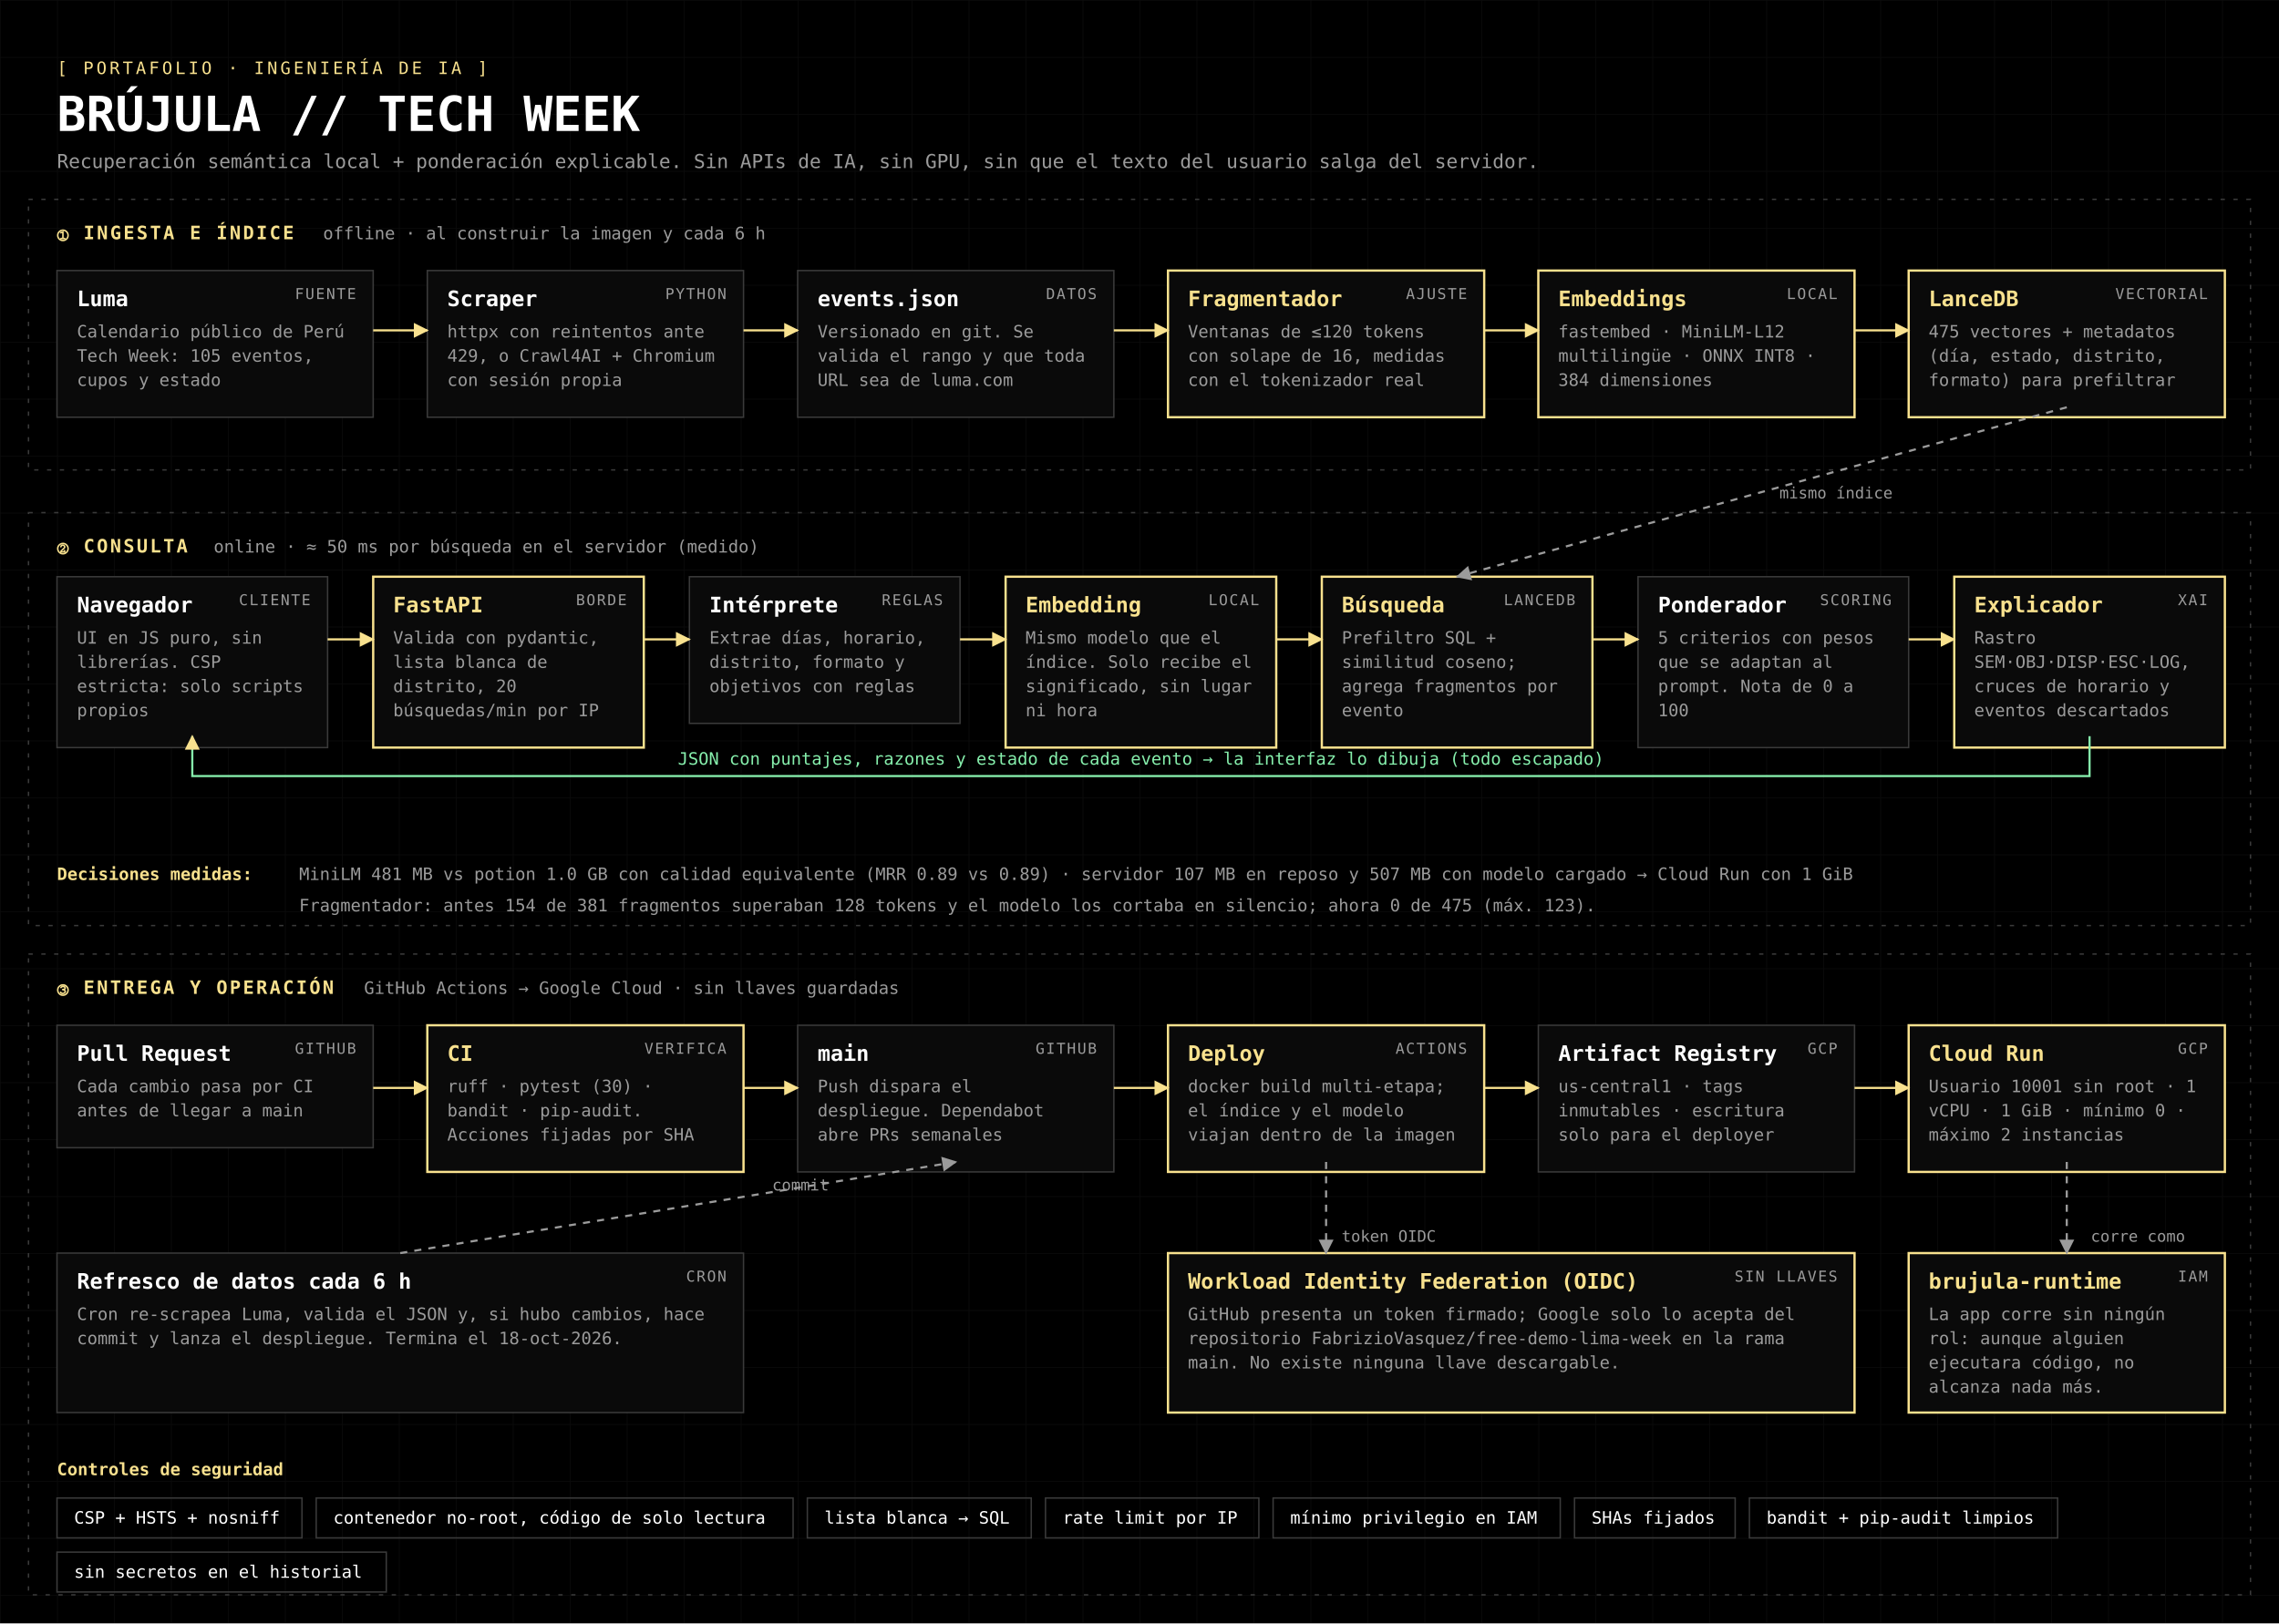
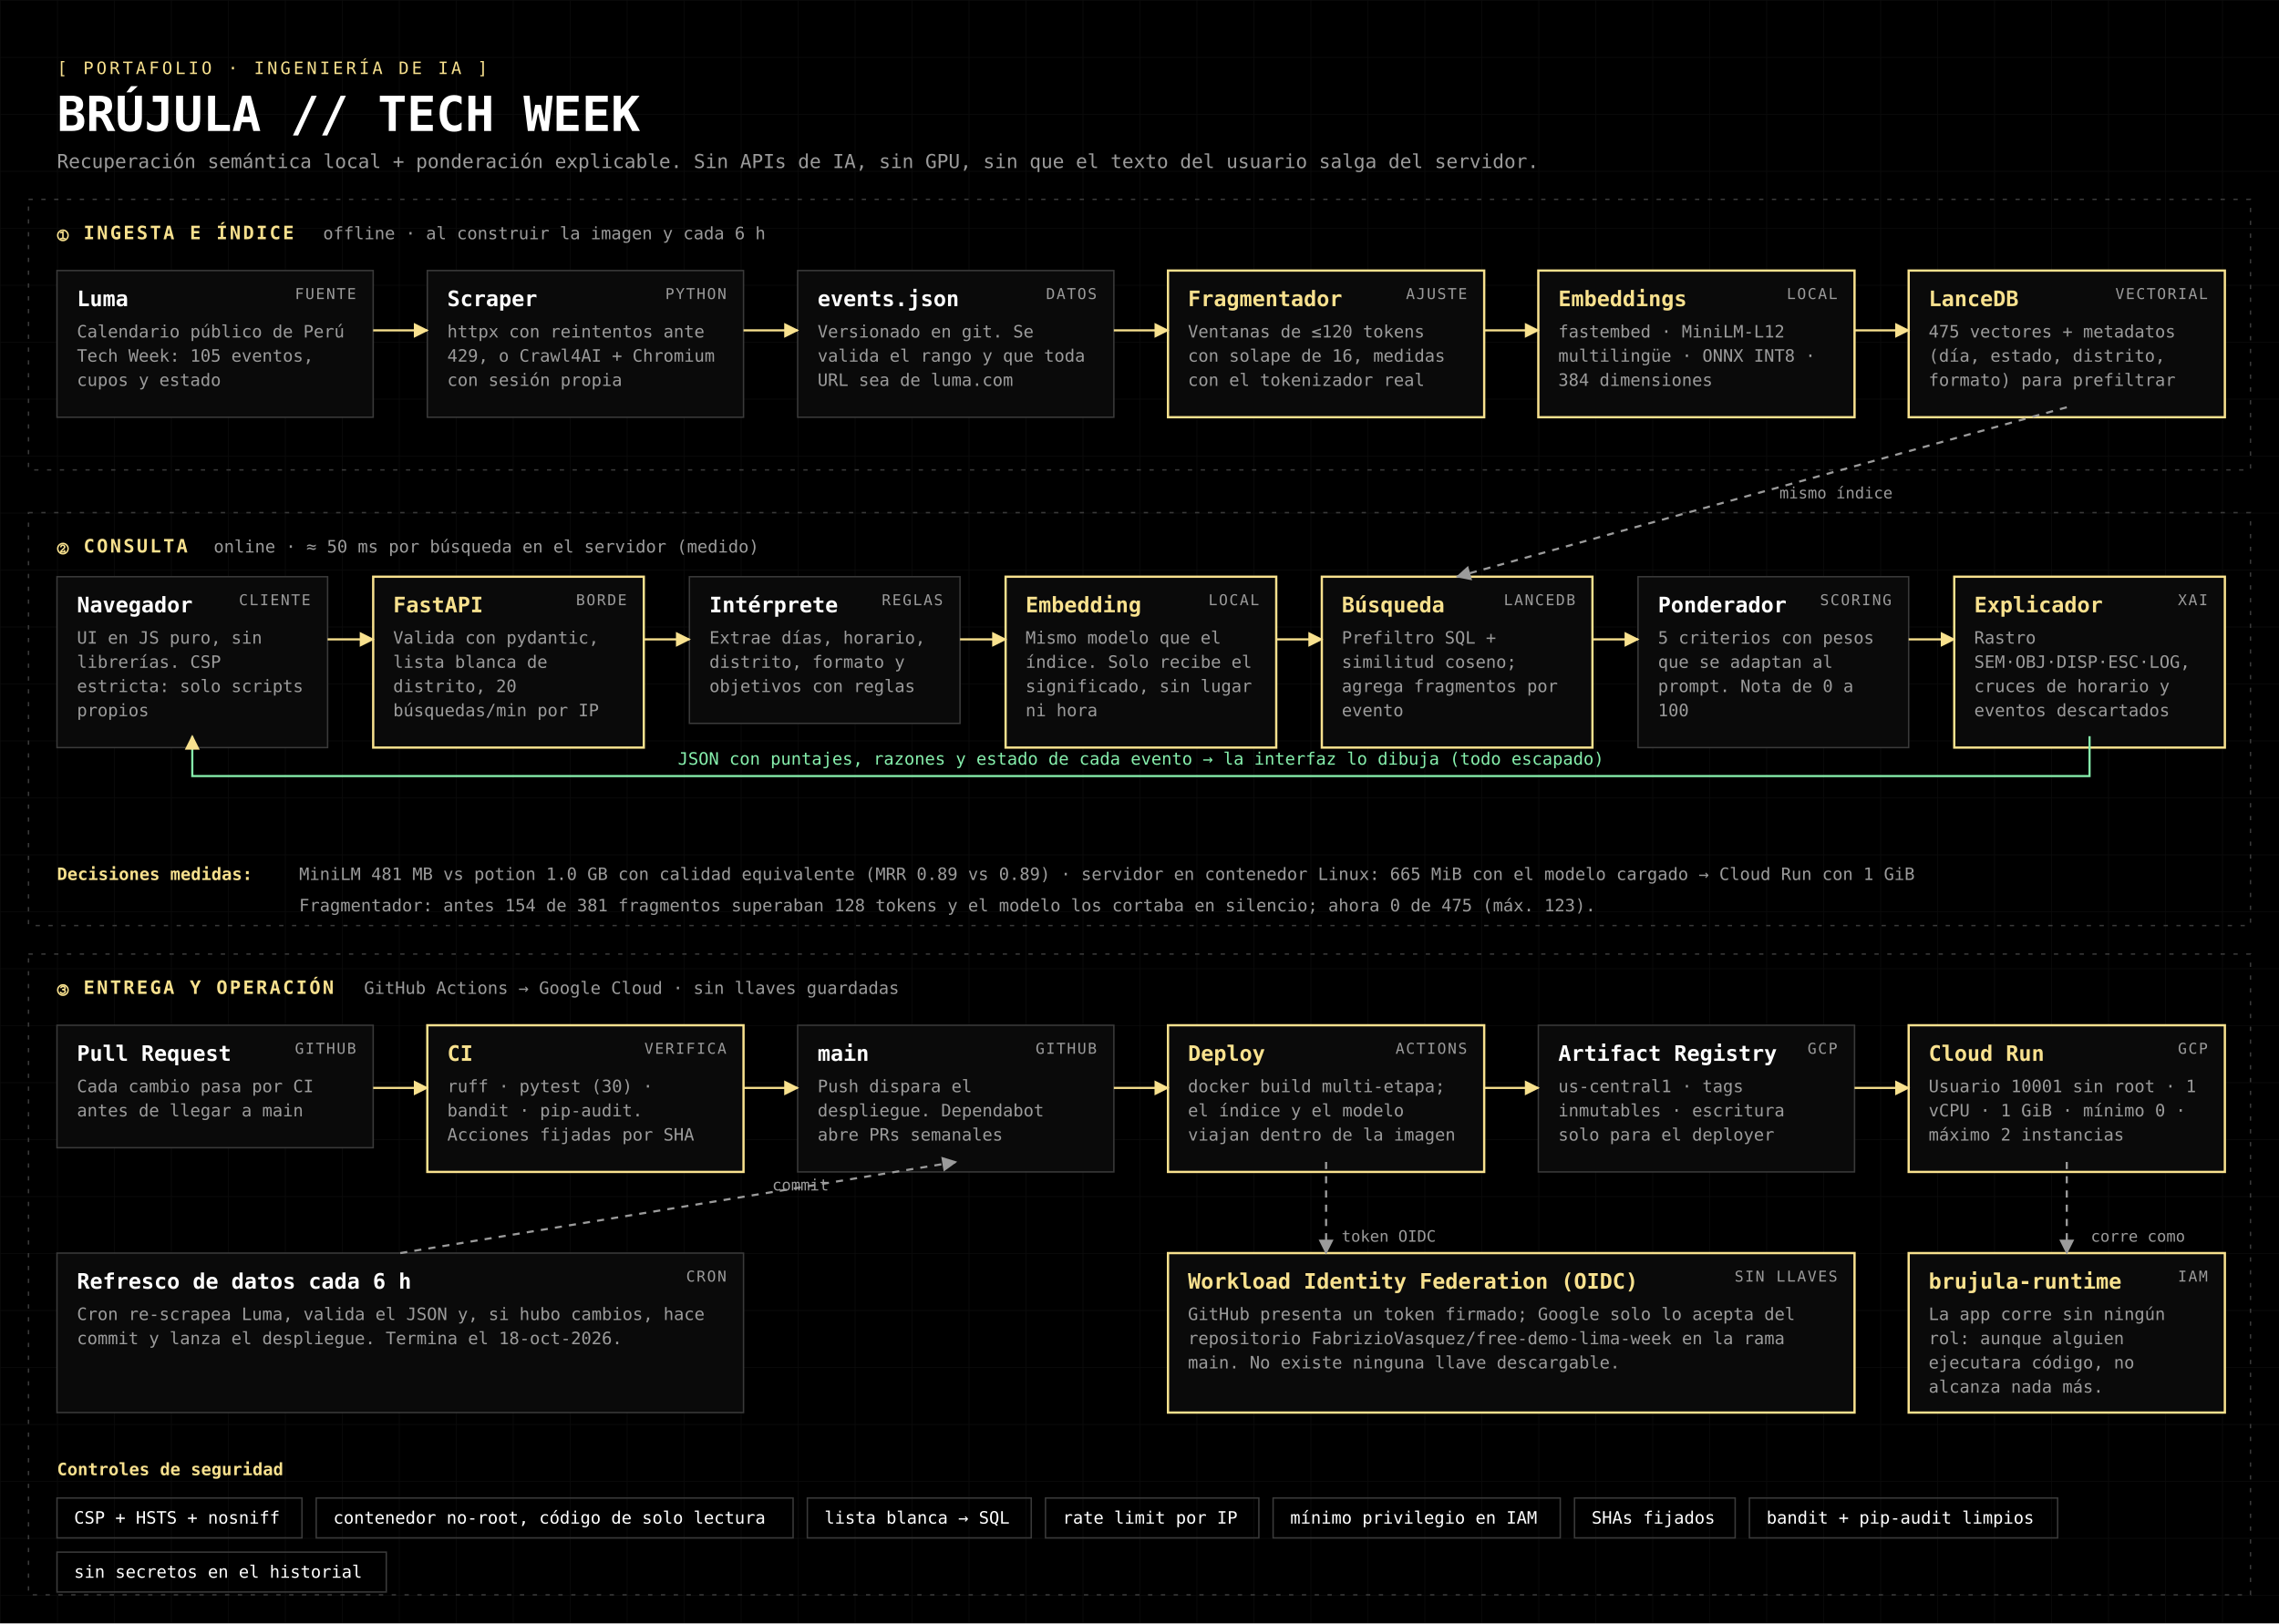
<svg xmlns="http://www.w3.org/2000/svg" viewBox="0 0 1600 1140" width="1600" height="1140" font-family="JetBrains Mono, ui-monospace, Menlo, Consolas, monospace" role="img" aria-label="Arquitectura de Brújula Tech Week">
  <defs>
    <pattern id="grid" width="40" height="40" patternUnits="userSpaceOnUse">
      <path d="M40 0H0V40" fill="none" stroke="#ffffff" stroke-opacity="0.045" />
    </pattern>
    <marker id="a" viewBox="0 0 10 10" refX="9" refY="5" markerWidth="7" markerHeight="7" orient="auto">
      <path d="M0 0L10 5L0 10z" fill="#F8E18E" />
    </marker>
    <marker id="ad" viewBox="0 0 10 10" refX="9" refY="5" markerWidth="7" markerHeight="7" orient="auto">
      <path d="M0 0L10 5L0 10z" fill="#9b9b9b" />
    </marker>
  </defs>
  <rect width="1600" height="1140" fill="#000" />
  <rect width="1600" height="1140" fill="url(#grid)" />
  <text x="40" y="52" font-size="12" fill="#F8E18E" font-weight="400" text-anchor="start" letter-spacing="2">[ PORTAFOLIO · INGENIERÍA DE IA ]</text>
  <text x="40" y="92" font-size="34" fill="#ffffff" font-weight="800" text-anchor="start" letter-spacing="0">BRÚJULA // TECH WEEK</text>
  <text x="40" y="118" font-size="13.5" fill="#9b9b9b" font-weight="400" text-anchor="start" letter-spacing="0">Recuperación semántica local + ponderación explicable. Sin APIs de IA, sin GPU, sin que el texto del usuario salga del servidor.</text>
  <rect x="20" y="140" width="1560" height="190" fill="none" stroke="#3a3a3a" stroke-dasharray="3 6" />
  <text x="40" y="168" font-size="13" fill="#F8E18E" font-weight="700" text-anchor="start" letter-spacing="1.5">① INGESTA E ÍNDICE</text>
  <text x="226.8" y="168" font-size="12" fill="#9b9b9b" font-weight="400" text-anchor="start" letter-spacing="0">offline · al construir la imagen y cada 6 h</text>
  <rect x="40" y="190" width="222" height="103" fill="#0a0a0a" stroke="#3a3a3a" stroke-width="1" />
  <text x="250" y="210" font-size="10.5" fill="#9b9b9b" font-weight="400" text-anchor="end" letter-spacing="1">FUENTE</text>
  <text x="54" y="215" font-size="15" fill="#ffffff" font-weight="700" text-anchor="start" letter-spacing="0">Luma</text>
  <text x="54" y="237" font-size="12" fill="#9b9b9b" font-weight="400" text-anchor="start" letter-spacing="0">Calendario público de Perú</text>
  <text x="54" y="254" font-size="12" fill="#9b9b9b" font-weight="400" text-anchor="start" letter-spacing="0">Tech Week: 105 eventos,</text>
  <text x="54" y="271" font-size="12" fill="#9b9b9b" font-weight="400" text-anchor="start" letter-spacing="0">cupos y estado</text>
  <rect x="300" y="190" width="222" height="103" fill="#0a0a0a" stroke="#3a3a3a" stroke-width="1" />
  <text x="510" y="210" font-size="10.5" fill="#9b9b9b" font-weight="400" text-anchor="end" letter-spacing="1">PYTHON</text>
  <text x="314" y="215" font-size="15" fill="#ffffff" font-weight="700" text-anchor="start" letter-spacing="0">Scraper</text>
  <text x="314" y="237" font-size="12" fill="#9b9b9b" font-weight="400" text-anchor="start" letter-spacing="0">httpx con reintentos ante</text>
  <text x="314" y="254" font-size="12" fill="#9b9b9b" font-weight="400" text-anchor="start" letter-spacing="0">429, o Crawl4AI + Chromium</text>
  <text x="314" y="271" font-size="12" fill="#9b9b9b" font-weight="400" text-anchor="start" letter-spacing="0">con sesión propia</text>
  <rect x="560" y="190" width="222" height="103" fill="#0a0a0a" stroke="#3a3a3a" stroke-width="1" />
  <text x="770" y="210" font-size="10.5" fill="#9b9b9b" font-weight="400" text-anchor="end" letter-spacing="1">DATOS</text>
  <text x="574" y="215" font-size="15" fill="#ffffff" font-weight="700" text-anchor="start" letter-spacing="0">events.json</text>
  <text x="574" y="237" font-size="12" fill="#9b9b9b" font-weight="400" text-anchor="start" letter-spacing="0">Versionado en git. Se</text>
  <text x="574" y="254" font-size="12" fill="#9b9b9b" font-weight="400" text-anchor="start" letter-spacing="0">valida el rango y que toda</text>
  <text x="574" y="271" font-size="12" fill="#9b9b9b" font-weight="400" text-anchor="start" letter-spacing="0">URL sea de luma.com</text>
  <rect x="820" y="190" width="222" height="103" fill="#0a0a0a" stroke="#F8E18E" stroke-width="1.6" />
  <text x="1030" y="210" font-size="10.5" fill="#9b9b9b" font-weight="400" text-anchor="end" letter-spacing="1">AJUSTE</text>
  <text x="834" y="215" font-size="15" fill="#F8E18E" font-weight="700" text-anchor="start" letter-spacing="0">Fragmentador</text>
  <text x="834" y="237" font-size="12" fill="#9b9b9b" font-weight="400" text-anchor="start" letter-spacing="0">Ventanas de ≤120 tokens</text>
  <text x="834" y="254" font-size="12" fill="#9b9b9b" font-weight="400" text-anchor="start" letter-spacing="0">con solape de 16, medidas</text>
  <text x="834" y="271" font-size="12" fill="#9b9b9b" font-weight="400" text-anchor="start" letter-spacing="0">con el tokenizador real</text>
  <rect x="1080" y="190" width="222" height="103" fill="#0a0a0a" stroke="#F8E18E" stroke-width="1.6" />
  <text x="1290" y="210" font-size="10.5" fill="#9b9b9b" font-weight="400" text-anchor="end" letter-spacing="1">LOCAL</text>
  <text x="1094" y="215" font-size="15" fill="#F8E18E" font-weight="700" text-anchor="start" letter-spacing="0">Embeddings</text>
  <text x="1094" y="237" font-size="12" fill="#9b9b9b" font-weight="400" text-anchor="start" letter-spacing="0">fastembed · MiniLM-L12</text>
  <text x="1094" y="254" font-size="12" fill="#9b9b9b" font-weight="400" text-anchor="start" letter-spacing="0">multilingüe · ONNX INT8 ·</text>
  <text x="1094" y="271" font-size="12" fill="#9b9b9b" font-weight="400" text-anchor="start" letter-spacing="0">384 dimensiones</text>
  <rect x="1340" y="190" width="222" height="103" fill="#0a0a0a" stroke="#F8E18E" stroke-width="1.6" />
  <text x="1550" y="210" font-size="10.5" fill="#9b9b9b" font-weight="400" text-anchor="end" letter-spacing="1">VECTORIAL</text>
  <text x="1354" y="215" font-size="15" fill="#F8E18E" font-weight="700" text-anchor="start" letter-spacing="0">LanceDB</text>
  <text x="1354" y="237" font-size="12" fill="#9b9b9b" font-weight="400" text-anchor="start" letter-spacing="0">475 vectores + metadatos</text>
  <text x="1354" y="254" font-size="12" fill="#9b9b9b" font-weight="400" text-anchor="start" letter-spacing="0">(día, estado, distrito,</text>
  <text x="1354" y="271" font-size="12" fill="#9b9b9b" font-weight="400" text-anchor="start" letter-spacing="0">formato) para prefiltrar</text>
  <line x1="262" y1="232" x2="300" y2="232" stroke="#F8E18E" stroke-width="1.5" marker-end="url(#a)" />
  <line x1="522" y1="232" x2="560" y2="232" stroke="#F8E18E" stroke-width="1.5" marker-end="url(#a)" />
  <line x1="782" y1="232" x2="820" y2="232" stroke="#F8E18E" stroke-width="1.5" marker-end="url(#a)" />
  <line x1="1042" y1="232" x2="1080" y2="232" stroke="#F8E18E" stroke-width="1.5" marker-end="url(#a)" />
  <line x1="1302" y1="232" x2="1340" y2="232" stroke="#F8E18E" stroke-width="1.5" marker-end="url(#a)" />
  <rect x="20" y="360" width="1560" height="290" fill="none" stroke="#3a3a3a" stroke-dasharray="3 6" />
  <text x="40" y="388" font-size="13" fill="#F8E18E" font-weight="700" text-anchor="start" letter-spacing="1.5">② CONSULTA</text>
  <text x="150.0" y="388" font-size="12" fill="#9b9b9b" font-weight="400" text-anchor="start" letter-spacing="0">online · ≈ 50 ms por búsqueda en el servidor (medido)</text>
  <rect x="40" y="405" width="190" height="120" fill="#0a0a0a" stroke="#3a3a3a" stroke-width="1" />
  <text x="218" y="425" font-size="10.5" fill="#9b9b9b" font-weight="400" text-anchor="end" letter-spacing="1">CLIENTE</text>
  <text x="54" y="430" font-size="15" fill="#ffffff" font-weight="700" text-anchor="start" letter-spacing="0">Navegador</text>
  <text x="54" y="452" font-size="12" fill="#9b9b9b" font-weight="400" text-anchor="start" letter-spacing="0">UI en JS puro, sin</text>
  <text x="54" y="469" font-size="12" fill="#9b9b9b" font-weight="400" text-anchor="start" letter-spacing="0">librerías. CSP</text>
  <text x="54" y="486" font-size="12" fill="#9b9b9b" font-weight="400" text-anchor="start" letter-spacing="0">estricta: solo scripts</text>
  <text x="54" y="503" font-size="12" fill="#9b9b9b" font-weight="400" text-anchor="start" letter-spacing="0">propios</text>
  <rect x="262" y="405" width="190" height="120" fill="#0a0a0a" stroke="#F8E18E" stroke-width="1.6" />
  <text x="440" y="425" font-size="10.5" fill="#9b9b9b" font-weight="400" text-anchor="end" letter-spacing="1">BORDE</text>
  <text x="276" y="430" font-size="15" fill="#F8E18E" font-weight="700" text-anchor="start" letter-spacing="0">FastAPI</text>
  <text x="276" y="452" font-size="12" fill="#9b9b9b" font-weight="400" text-anchor="start" letter-spacing="0">Valida con pydantic,</text>
  <text x="276" y="469" font-size="12" fill="#9b9b9b" font-weight="400" text-anchor="start" letter-spacing="0">lista blanca de</text>
  <text x="276" y="486" font-size="12" fill="#9b9b9b" font-weight="400" text-anchor="start" letter-spacing="0">distrito, 20</text>
  <text x="276" y="503" font-size="12" fill="#9b9b9b" font-weight="400" text-anchor="start" letter-spacing="0">búsquedas/min por IP</text>
  <rect x="484" y="405" width="190" height="103" fill="#0a0a0a" stroke="#3a3a3a" stroke-width="1" />
  <text x="662" y="425" font-size="10.5" fill="#9b9b9b" font-weight="400" text-anchor="end" letter-spacing="1">REGLAS</text>
  <text x="498" y="430" font-size="15" fill="#ffffff" font-weight="700" text-anchor="start" letter-spacing="0">Intérprete</text>
  <text x="498" y="452" font-size="12" fill="#9b9b9b" font-weight="400" text-anchor="start" letter-spacing="0">Extrae días, horario,</text>
  <text x="498" y="469" font-size="12" fill="#9b9b9b" font-weight="400" text-anchor="start" letter-spacing="0">distrito, formato y</text>
  <text x="498" y="486" font-size="12" fill="#9b9b9b" font-weight="400" text-anchor="start" letter-spacing="0">objetivos con reglas</text>
  <rect x="706" y="405" width="190" height="120" fill="#0a0a0a" stroke="#F8E18E" stroke-width="1.6" />
  <text x="884" y="425" font-size="10.5" fill="#9b9b9b" font-weight="400" text-anchor="end" letter-spacing="1">LOCAL</text>
  <text x="720" y="430" font-size="15" fill="#F8E18E" font-weight="700" text-anchor="start" letter-spacing="0">Embedding</text>
  <text x="720" y="452" font-size="12" fill="#9b9b9b" font-weight="400" text-anchor="start" letter-spacing="0">Mismo modelo que el</text>
  <text x="720" y="469" font-size="12" fill="#9b9b9b" font-weight="400" text-anchor="start" letter-spacing="0">índice. Solo recibe el</text>
  <text x="720" y="486" font-size="12" fill="#9b9b9b" font-weight="400" text-anchor="start" letter-spacing="0">significado, sin lugar</text>
  <text x="720" y="503" font-size="12" fill="#9b9b9b" font-weight="400" text-anchor="start" letter-spacing="0">ni hora</text>
  <rect x="928" y="405" width="190" height="120" fill="#0a0a0a" stroke="#F8E18E" stroke-width="1.6" />
  <text x="1106" y="425" font-size="10.5" fill="#9b9b9b" font-weight="400" text-anchor="end" letter-spacing="1">LANCEDB</text>
  <text x="942" y="430" font-size="15" fill="#F8E18E" font-weight="700" text-anchor="start" letter-spacing="0">Búsqueda</text>
  <text x="942" y="452" font-size="12" fill="#9b9b9b" font-weight="400" text-anchor="start" letter-spacing="0">Prefiltro SQL +</text>
  <text x="942" y="469" font-size="12" fill="#9b9b9b" font-weight="400" text-anchor="start" letter-spacing="0">similitud coseno;</text>
  <text x="942" y="486" font-size="12" fill="#9b9b9b" font-weight="400" text-anchor="start" letter-spacing="0">agrega fragmentos por</text>
  <text x="942" y="503" font-size="12" fill="#9b9b9b" font-weight="400" text-anchor="start" letter-spacing="0">evento</text>
  <rect x="1150" y="405" width="190" height="120" fill="#0a0a0a" stroke="#3a3a3a" stroke-width="1" />
  <text x="1328" y="425" font-size="10.5" fill="#9b9b9b" font-weight="400" text-anchor="end" letter-spacing="1">SCORING</text>
  <text x="1164" y="430" font-size="15" fill="#ffffff" font-weight="700" text-anchor="start" letter-spacing="0">Ponderador</text>
  <text x="1164" y="452" font-size="12" fill="#9b9b9b" font-weight="400" text-anchor="start" letter-spacing="0">5 criterios con pesos</text>
  <text x="1164" y="469" font-size="12" fill="#9b9b9b" font-weight="400" text-anchor="start" letter-spacing="0">que se adaptan al</text>
  <text x="1164" y="486" font-size="12" fill="#9b9b9b" font-weight="400" text-anchor="start" letter-spacing="0">prompt. Nota de 0 a</text>
  <text x="1164" y="503" font-size="12" fill="#9b9b9b" font-weight="400" text-anchor="start" letter-spacing="0">100</text>
  <rect x="1372" y="405" width="190" height="120" fill="#0a0a0a" stroke="#F8E18E" stroke-width="1.6" />
  <text x="1550" y="425" font-size="10.5" fill="#9b9b9b" font-weight="400" text-anchor="end" letter-spacing="1">XAI</text>
  <text x="1386" y="430" font-size="15" fill="#F8E18E" font-weight="700" text-anchor="start" letter-spacing="0">Explicador</text>
  <text x="1386" y="452" font-size="12" fill="#9b9b9b" font-weight="400" text-anchor="start" letter-spacing="0">Rastro</text>
  <text x="1386" y="469" font-size="12" fill="#9b9b9b" font-weight="400" text-anchor="start" letter-spacing="0">SEM·OBJ·DISP·ESC·LOG,</text>
  <text x="1386" y="486" font-size="12" fill="#9b9b9b" font-weight="400" text-anchor="start" letter-spacing="0">cruces de horario y</text>
  <text x="1386" y="503" font-size="12" fill="#9b9b9b" font-weight="400" text-anchor="start" letter-spacing="0">eventos descartados</text>
  <line x1="230" y1="449" x2="262" y2="449" stroke="#F8E18E" stroke-width="1.5" marker-end="url(#a)" />
  <line x1="452" y1="449" x2="484" y2="449" stroke="#F8E18E" stroke-width="1.5" marker-end="url(#a)" />
  <line x1="674" y1="449" x2="706" y2="449" stroke="#F8E18E" stroke-width="1.5" marker-end="url(#a)" />
  <line x1="896" y1="449" x2="928" y2="449" stroke="#F8E18E" stroke-width="1.5" marker-end="url(#a)" />
  <line x1="1118" y1="449" x2="1150" y2="449" stroke="#F8E18E" stroke-width="1.5" marker-end="url(#a)" />
  <line x1="1340" y1="449" x2="1372" y2="449" stroke="#F8E18E" stroke-width="1.5" marker-end="url(#a)" />
  <path d="M 1467.0 517 V 545 H 135.0 V 517" fill="none" stroke="#86efac" stroke-width="1.5" marker-end="url(#a)" />
  <text x="801.0" y="537" font-size="12" fill="#86efac" font-weight="400" text-anchor="middle" letter-spacing="0">JSON con puntajes, razones y estado de cada evento  →  la interfaz lo dibuja (todo escapado)</text>
  <line x1="1451.0" y1="286" x2="1023.0" y2="405" stroke="#9b9b9b" stroke-width="1.5" stroke-dasharray="5 5" marker-end="url(#ad)" />
  <text x="1289.0" y="350" font-size="11" fill="#9b9b9b" font-weight="400" text-anchor="middle" letter-spacing="0">mismo índice</text>
  <text x="40" y="618" font-size="12" fill="#F8E18E" font-weight="700" text-anchor="start" letter-spacing="0">Decisiones medidas:</text>
-   <text x="210" y="618" font-size="12" fill="#9b9b9b" font-weight="400" text-anchor="start" letter-spacing="0">MiniLM 481 MB vs potion 1.0 GB con calidad equivalente (MRR 0.89 vs 0.89) · servidor 107 MB en reposo y 507 MB con modelo cargado → Cloud Run con 1 GiB</text>
+   <text x="210" y="618" font-size="12" fill="#9b9b9b" font-weight="400" text-anchor="start" letter-spacing="0">MiniLM 481 MB vs potion 1.0 GB con calidad equivalente (MRR 0.89 vs 0.89) · servidor en contenedor Linux: 665 MiB con el modelo cargado → Cloud Run con 1 GiB</text>
  <text x="210" y="640" font-size="12" fill="#9b9b9b" font-weight="400" text-anchor="start" letter-spacing="0">Fragmentador: antes 154 de 381 fragmentos superaban 128 tokens y el modelo los cortaba en silencio; ahora 0 de 475 (máx. 123).</text>
  <rect x="20" y="670" width="1560" height="450" fill="none" stroke="#3a3a3a" stroke-dasharray="3 6" />
  <text x="40" y="698" font-size="13" fill="#F8E18E" font-weight="700" text-anchor="start" letter-spacing="1.5">③ ENTREGA Y OPERACIÓN</text>
  <text x="255.6" y="698" font-size="12" fill="#9b9b9b" font-weight="400" text-anchor="start" letter-spacing="0">GitHub Actions → Google Cloud · sin llaves guardadas</text>
  <rect x="40" y="720" width="222" height="86" fill="#0a0a0a" stroke="#3a3a3a" stroke-width="1" />
  <text x="250" y="740" font-size="10.5" fill="#9b9b9b" font-weight="400" text-anchor="end" letter-spacing="1">GITHUB</text>
  <text x="54" y="745" font-size="15" fill="#ffffff" font-weight="700" text-anchor="start" letter-spacing="0">Pull Request</text>
  <text x="54" y="767" font-size="12" fill="#9b9b9b" font-weight="400" text-anchor="start" letter-spacing="0">Cada cambio pasa por CI</text>
  <text x="54" y="784" font-size="12" fill="#9b9b9b" font-weight="400" text-anchor="start" letter-spacing="0">antes de llegar a main</text>
  <rect x="300" y="720" width="222" height="103" fill="#0a0a0a" stroke="#F8E18E" stroke-width="1.6" />
  <text x="510" y="740" font-size="10.5" fill="#9b9b9b" font-weight="400" text-anchor="end" letter-spacing="1">VERIFICA</text>
  <text x="314" y="745" font-size="15" fill="#F8E18E" font-weight="700" text-anchor="start" letter-spacing="0">CI</text>
  <text x="314" y="767" font-size="12" fill="#9b9b9b" font-weight="400" text-anchor="start" letter-spacing="0">ruff · pytest (30) ·</text>
  <text x="314" y="784" font-size="12" fill="#9b9b9b" font-weight="400" text-anchor="start" letter-spacing="0">bandit · pip-audit.</text>
  <text x="314" y="801" font-size="12" fill="#9b9b9b" font-weight="400" text-anchor="start" letter-spacing="0">Acciones fijadas por SHA</text>
  <rect x="560" y="720" width="222" height="103" fill="#0a0a0a" stroke="#3a3a3a" stroke-width="1" />
  <text x="770" y="740" font-size="10.5" fill="#9b9b9b" font-weight="400" text-anchor="end" letter-spacing="1">GITHUB</text>
  <text x="574" y="745" font-size="15" fill="#ffffff" font-weight="700" text-anchor="start" letter-spacing="0">main</text>
  <text x="574" y="767" font-size="12" fill="#9b9b9b" font-weight="400" text-anchor="start" letter-spacing="0">Push dispara el</text>
  <text x="574" y="784" font-size="12" fill="#9b9b9b" font-weight="400" text-anchor="start" letter-spacing="0">despliegue. Dependabot</text>
  <text x="574" y="801" font-size="12" fill="#9b9b9b" font-weight="400" text-anchor="start" letter-spacing="0">abre PRs semanales</text>
  <rect x="820" y="720" width="222" height="103" fill="#0a0a0a" stroke="#F8E18E" stroke-width="1.6" />
  <text x="1030" y="740" font-size="10.5" fill="#9b9b9b" font-weight="400" text-anchor="end" letter-spacing="1">ACTIONS</text>
  <text x="834" y="745" font-size="15" fill="#F8E18E" font-weight="700" text-anchor="start" letter-spacing="0">Deploy</text>
  <text x="834" y="767" font-size="12" fill="#9b9b9b" font-weight="400" text-anchor="start" letter-spacing="0">docker build multi-etapa;</text>
  <text x="834" y="784" font-size="12" fill="#9b9b9b" font-weight="400" text-anchor="start" letter-spacing="0">el índice y el modelo</text>
  <text x="834" y="801" font-size="12" fill="#9b9b9b" font-weight="400" text-anchor="start" letter-spacing="0">viajan dentro de la imagen</text>
  <rect x="1080" y="720" width="222" height="103" fill="#0a0a0a" stroke="#3a3a3a" stroke-width="1" />
  <text x="1290" y="740" font-size="10.5" fill="#9b9b9b" font-weight="400" text-anchor="end" letter-spacing="1">GCP</text>
  <text x="1094" y="745" font-size="15" fill="#ffffff" font-weight="700" text-anchor="start" letter-spacing="0">Artifact Registry</text>
  <text x="1094" y="767" font-size="12" fill="#9b9b9b" font-weight="400" text-anchor="start" letter-spacing="0">us-central1 · tags</text>
  <text x="1094" y="784" font-size="12" fill="#9b9b9b" font-weight="400" text-anchor="start" letter-spacing="0">inmutables · escritura</text>
  <text x="1094" y="801" font-size="12" fill="#9b9b9b" font-weight="400" text-anchor="start" letter-spacing="0">solo para el deployer</text>
  <rect x="1340" y="720" width="222" height="103" fill="#0a0a0a" stroke="#F8E18E" stroke-width="1.6" />
  <text x="1550" y="740" font-size="10.5" fill="#9b9b9b" font-weight="400" text-anchor="end" letter-spacing="1">GCP</text>
  <text x="1354" y="745" font-size="15" fill="#F8E18E" font-weight="700" text-anchor="start" letter-spacing="0">Cloud Run</text>
  <text x="1354" y="767" font-size="12" fill="#9b9b9b" font-weight="400" text-anchor="start" letter-spacing="0">Usuario 10001 sin root · 1</text>
  <text x="1354" y="784" font-size="12" fill="#9b9b9b" font-weight="400" text-anchor="start" letter-spacing="0">vCPU · 1 GiB · mínimo 0 ·</text>
  <text x="1354" y="801" font-size="12" fill="#9b9b9b" font-weight="400" text-anchor="start" letter-spacing="0">máximo 2 instancias</text>
  <line x1="262" y1="764" x2="300" y2="764" stroke="#F8E18E" stroke-width="1.5" marker-end="url(#a)" />
  <line x1="522" y1="764" x2="560" y2="764" stroke="#F8E18E" stroke-width="1.5" marker-end="url(#a)" />
  <line x1="782" y1="764" x2="820" y2="764" stroke="#F8E18E" stroke-width="1.5" marker-end="url(#a)" />
  <line x1="1042" y1="764" x2="1080" y2="764" stroke="#F8E18E" stroke-width="1.5" marker-end="url(#a)" />
  <line x1="1302" y1="764" x2="1340" y2="764" stroke="#F8E18E" stroke-width="1.5" marker-end="url(#a)" />
  <rect x="820" y="880" width="482" height="112" fill="#0a0a0a" stroke="#F8E18E" stroke-width="1.6" />
  <text x="1290" y="900" font-size="10.5" fill="#9b9b9b" font-weight="400" text-anchor="end" letter-spacing="1">SIN LLAVES</text>
  <text x="834" y="905" font-size="15" fill="#F8E18E" font-weight="700" text-anchor="start" letter-spacing="0">Workload Identity Federation (OIDC)</text>
  <text x="834" y="927" font-size="12" fill="#9b9b9b" font-weight="400" text-anchor="start" letter-spacing="0">GitHub presenta un token firmado; Google solo lo acepta del</text>
  <text x="834" y="944" font-size="12" fill="#9b9b9b" font-weight="400" text-anchor="start" letter-spacing="0">repositorio FabrizioVasquez/free-demo-lima-week en la rama</text>
  <text x="834" y="961" font-size="12" fill="#9b9b9b" font-weight="400" text-anchor="start" letter-spacing="0">main. No existe ninguna llave descargable.</text>
  <line x1="931.0" y1="816" x2="931.0" y2="880" stroke="#9b9b9b" stroke-width="1.5" stroke-dasharray="5 5" marker-end="url(#ad)" />
  <text x="975.0" y="872" font-size="11" fill="#9b9b9b" font-weight="400" text-anchor="middle" letter-spacing="0">token OIDC</text>
  <rect x="40" y="880" width="482" height="112" fill="#0a0a0a" stroke="#3a3a3a" stroke-width="1" />
  <text x="510" y="900" font-size="10.5" fill="#9b9b9b" font-weight="400" text-anchor="end" letter-spacing="1">CRON</text>
  <text x="54" y="905" font-size="15" fill="#ffffff" font-weight="700" text-anchor="start" letter-spacing="0">Refresco de datos cada 6 h</text>
  <text x="54" y="927" font-size="12" fill="#9b9b9b" font-weight="400" text-anchor="start" letter-spacing="0">Cron re-scrapea Luma, valida el JSON y, si hubo cambios, hace</text>
  <text x="54" y="944" font-size="12" fill="#9b9b9b" font-weight="400" text-anchor="start" letter-spacing="0">commit y lanza el despliegue. Termina el 18-oct-2026.</text>
  <line x1="281" y1="880" x2="671.0" y2="816" stroke="#9b9b9b" stroke-width="1.5" stroke-dasharray="5 5" marker-end="url(#ad)" />
  <text x="562" y="836" font-size="11" fill="#9b9b9b" font-weight="400" text-anchor="middle" letter-spacing="0">commit</text>
  <rect x="1340" y="880" width="222" height="112" fill="#0a0a0a" stroke="#F8E18E" stroke-width="1.6" />
  <text x="1550" y="900" font-size="10.5" fill="#9b9b9b" font-weight="400" text-anchor="end" letter-spacing="1">IAM</text>
  <text x="1354" y="905" font-size="15" fill="#F8E18E" font-weight="700" text-anchor="start" letter-spacing="0">brujula-runtime</text>
  <text x="1354" y="927" font-size="12" fill="#9b9b9b" font-weight="400" text-anchor="start" letter-spacing="0">La app corre sin ningún</text>
  <text x="1354" y="944" font-size="12" fill="#9b9b9b" font-weight="400" text-anchor="start" letter-spacing="0">rol: aunque alguien</text>
  <text x="1354" y="961" font-size="12" fill="#9b9b9b" font-weight="400" text-anchor="start" letter-spacing="0">ejecutara código, no</text>
  <text x="1354" y="978" font-size="12" fill="#9b9b9b" font-weight="400" text-anchor="start" letter-spacing="0">alcanza nada más.</text>
  <line x1="1451.0" y1="816" x2="1451.0" y2="880" stroke="#9b9b9b" stroke-width="1.5" stroke-dasharray="5 5" marker-end="url(#ad)" />
  <text x="1501.0" y="872" font-size="11" fill="#9b9b9b" font-weight="400" text-anchor="middle" letter-spacing="0">corre como</text>
  <text x="40" y="1036" font-size="12" fill="#F8E18E" font-weight="700" text-anchor="start" letter-spacing="0">Controles de seguridad</text>
  <rect x="40" y="1052" width="172.0" height="28" fill="none" stroke="#3a3a3a" />
  <text x="52" y="1070" font-size="12" fill="#ffffff" font-weight="400" text-anchor="start" letter-spacing="0">CSP + HSTS + nosniff</text>
  <rect x="222.0" y="1052" width="334.8" height="28" fill="none" stroke="#3a3a3a" />
  <text x="234.0" y="1070" font-size="12" fill="#ffffff" font-weight="400" text-anchor="start" letter-spacing="0">contenedor no-root, código de solo lectura</text>
  <rect x="566.8" y="1052" width="157.2" height="28" fill="none" stroke="#3a3a3a" />
  <text x="578.8" y="1070" font-size="12" fill="#ffffff" font-weight="400" text-anchor="start" letter-spacing="0">lista blanca → SQL</text>
  <rect x="734.0" y="1052" width="149.8" height="28" fill="none" stroke="#3a3a3a" />
  <text x="746.0" y="1070" font-size="12" fill="#ffffff" font-weight="400" text-anchor="start" letter-spacing="0">rate limit por IP</text>
  <rect x="893.8" y="1052" width="201.6" height="28" fill="none" stroke="#3a3a3a" />
  <text x="905.8" y="1070" font-size="12" fill="#ffffff" font-weight="400" text-anchor="start" letter-spacing="0">mínimo privilegio en IAM</text>
  <rect x="1105.4" y="1052" width="112.8" height="28" fill="none" stroke="#3a3a3a" />
  <text x="1117.4" y="1070" font-size="12" fill="#ffffff" font-weight="400" text-anchor="start" letter-spacing="0">SHAs fijados</text>
  <rect x="1228.2" y="1052" width="216.4" height="28" fill="none" stroke="#3a3a3a" />
  <text x="1240.2" y="1070" font-size="12" fill="#ffffff" font-weight="400" text-anchor="start" letter-spacing="0">bandit + pip-audit limpios</text>
  <rect x="40" y="1090" width="231.2" height="28" fill="none" stroke="#3a3a3a" />
  <text x="52" y="1108" font-size="12" fill="#ffffff" font-weight="400" text-anchor="start" letter-spacing="0">sin secretos en el historial</text>
</svg>
